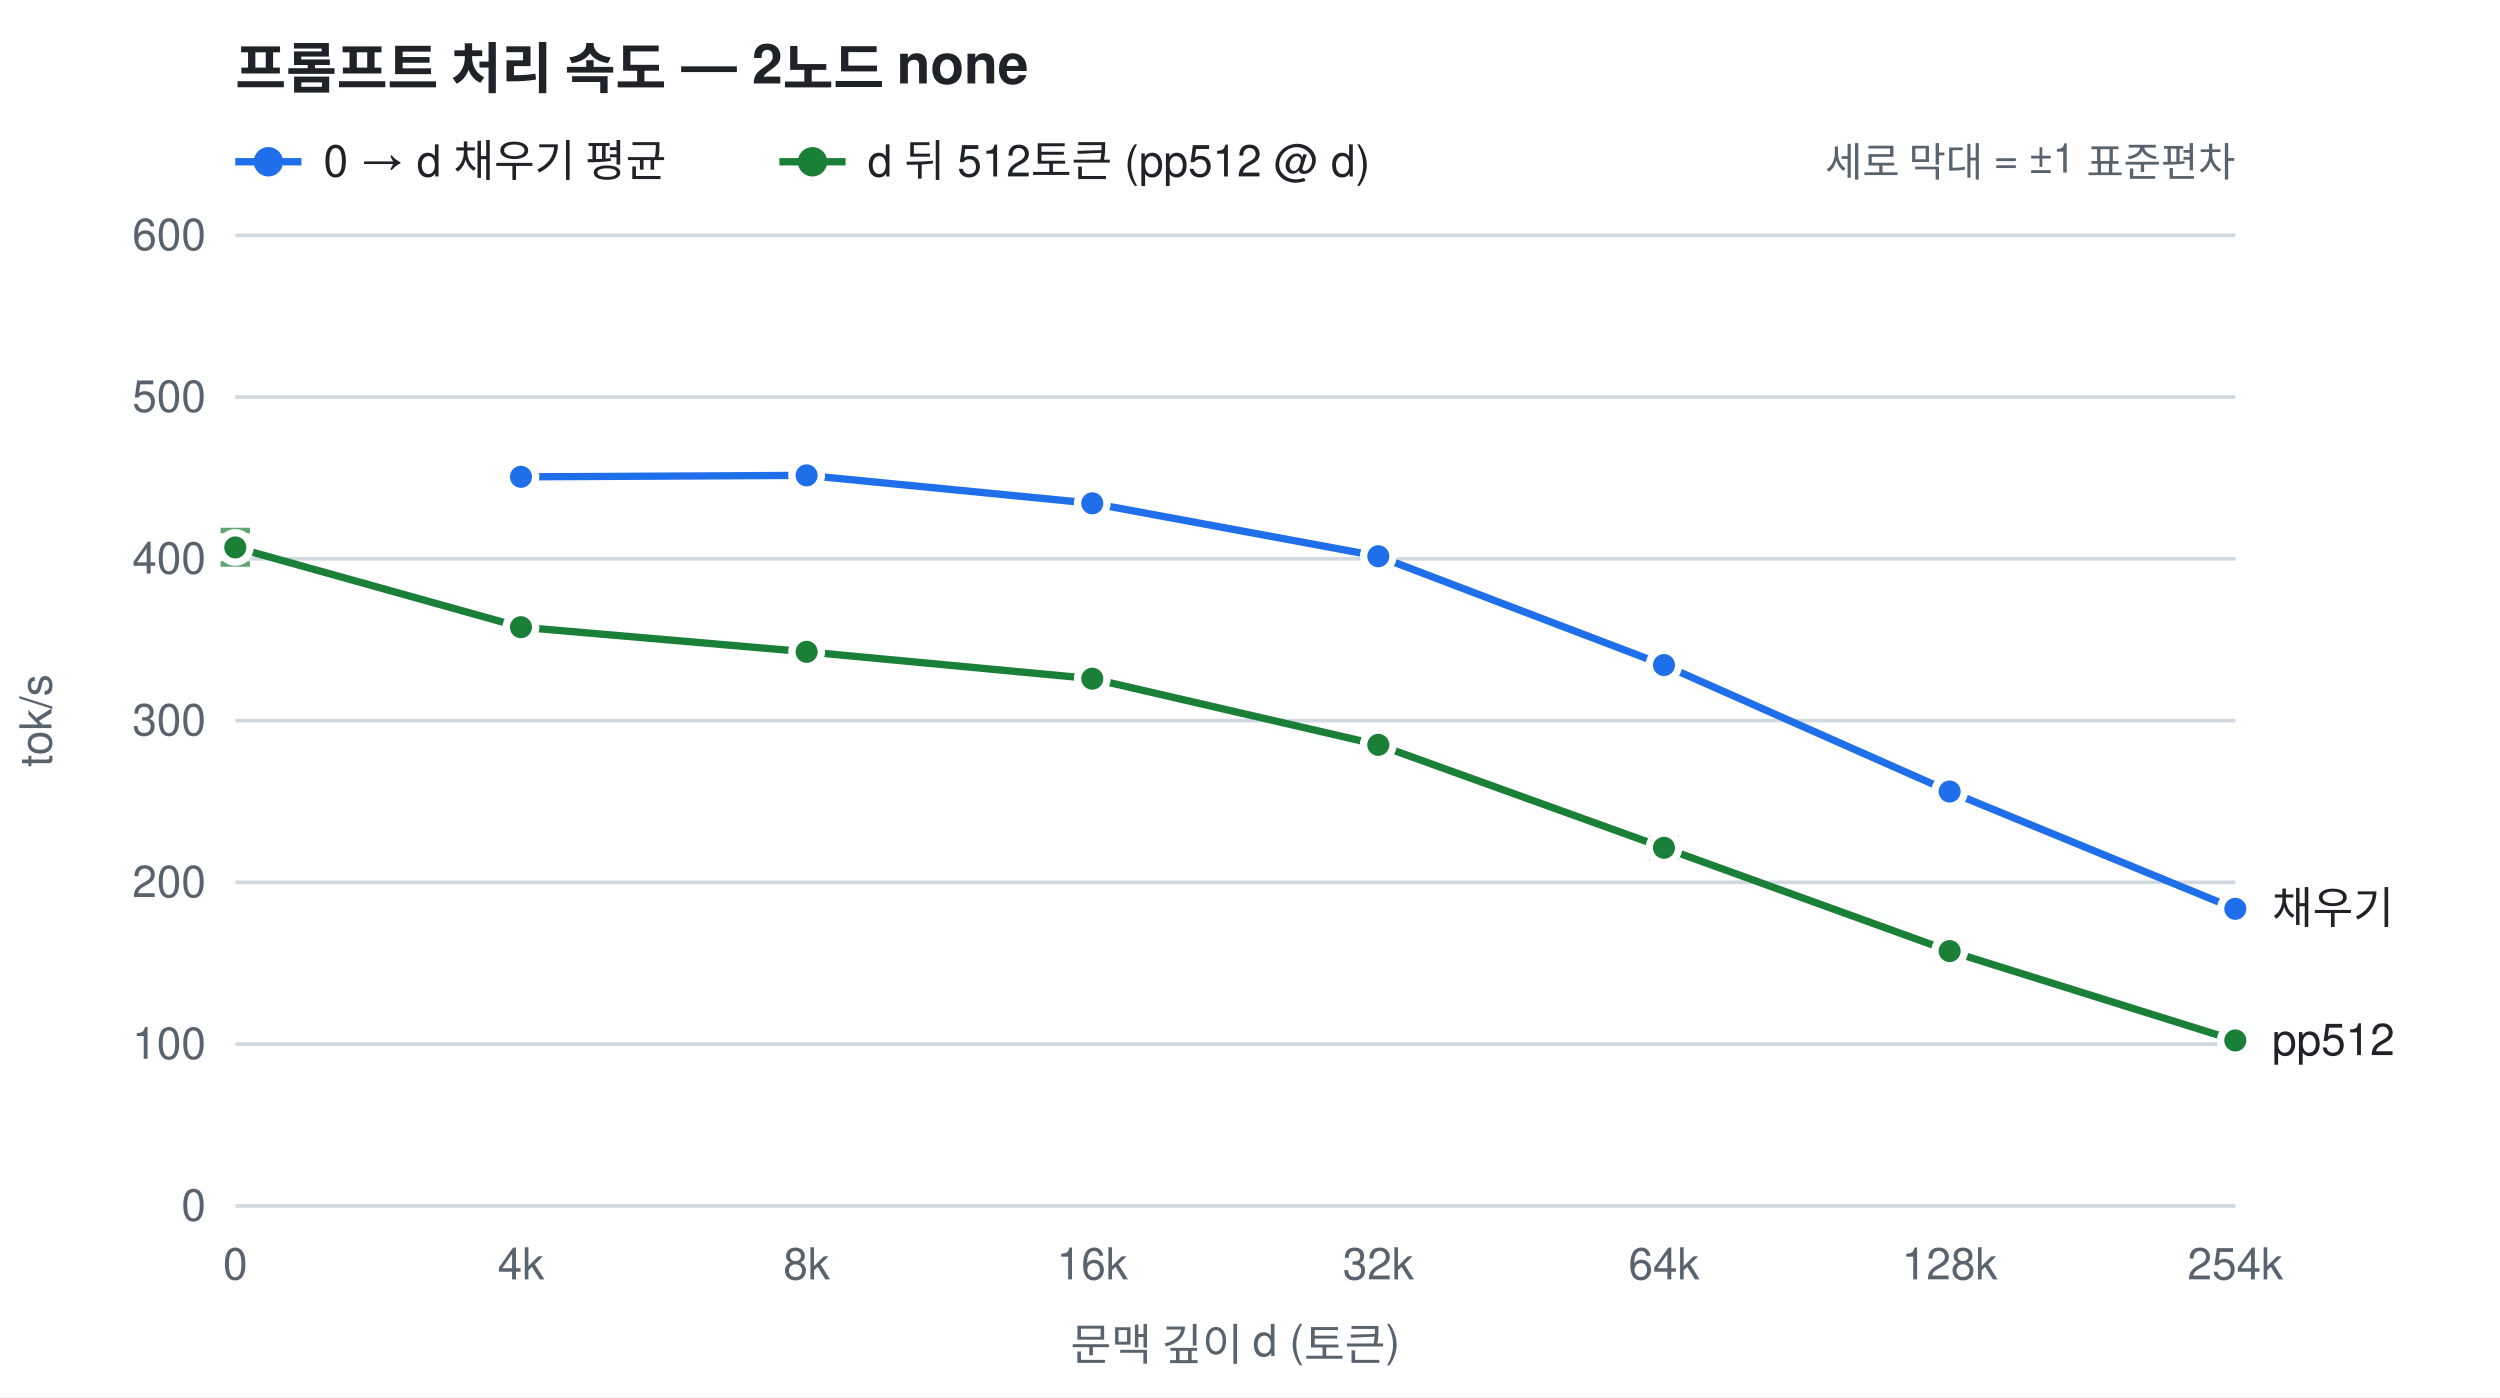
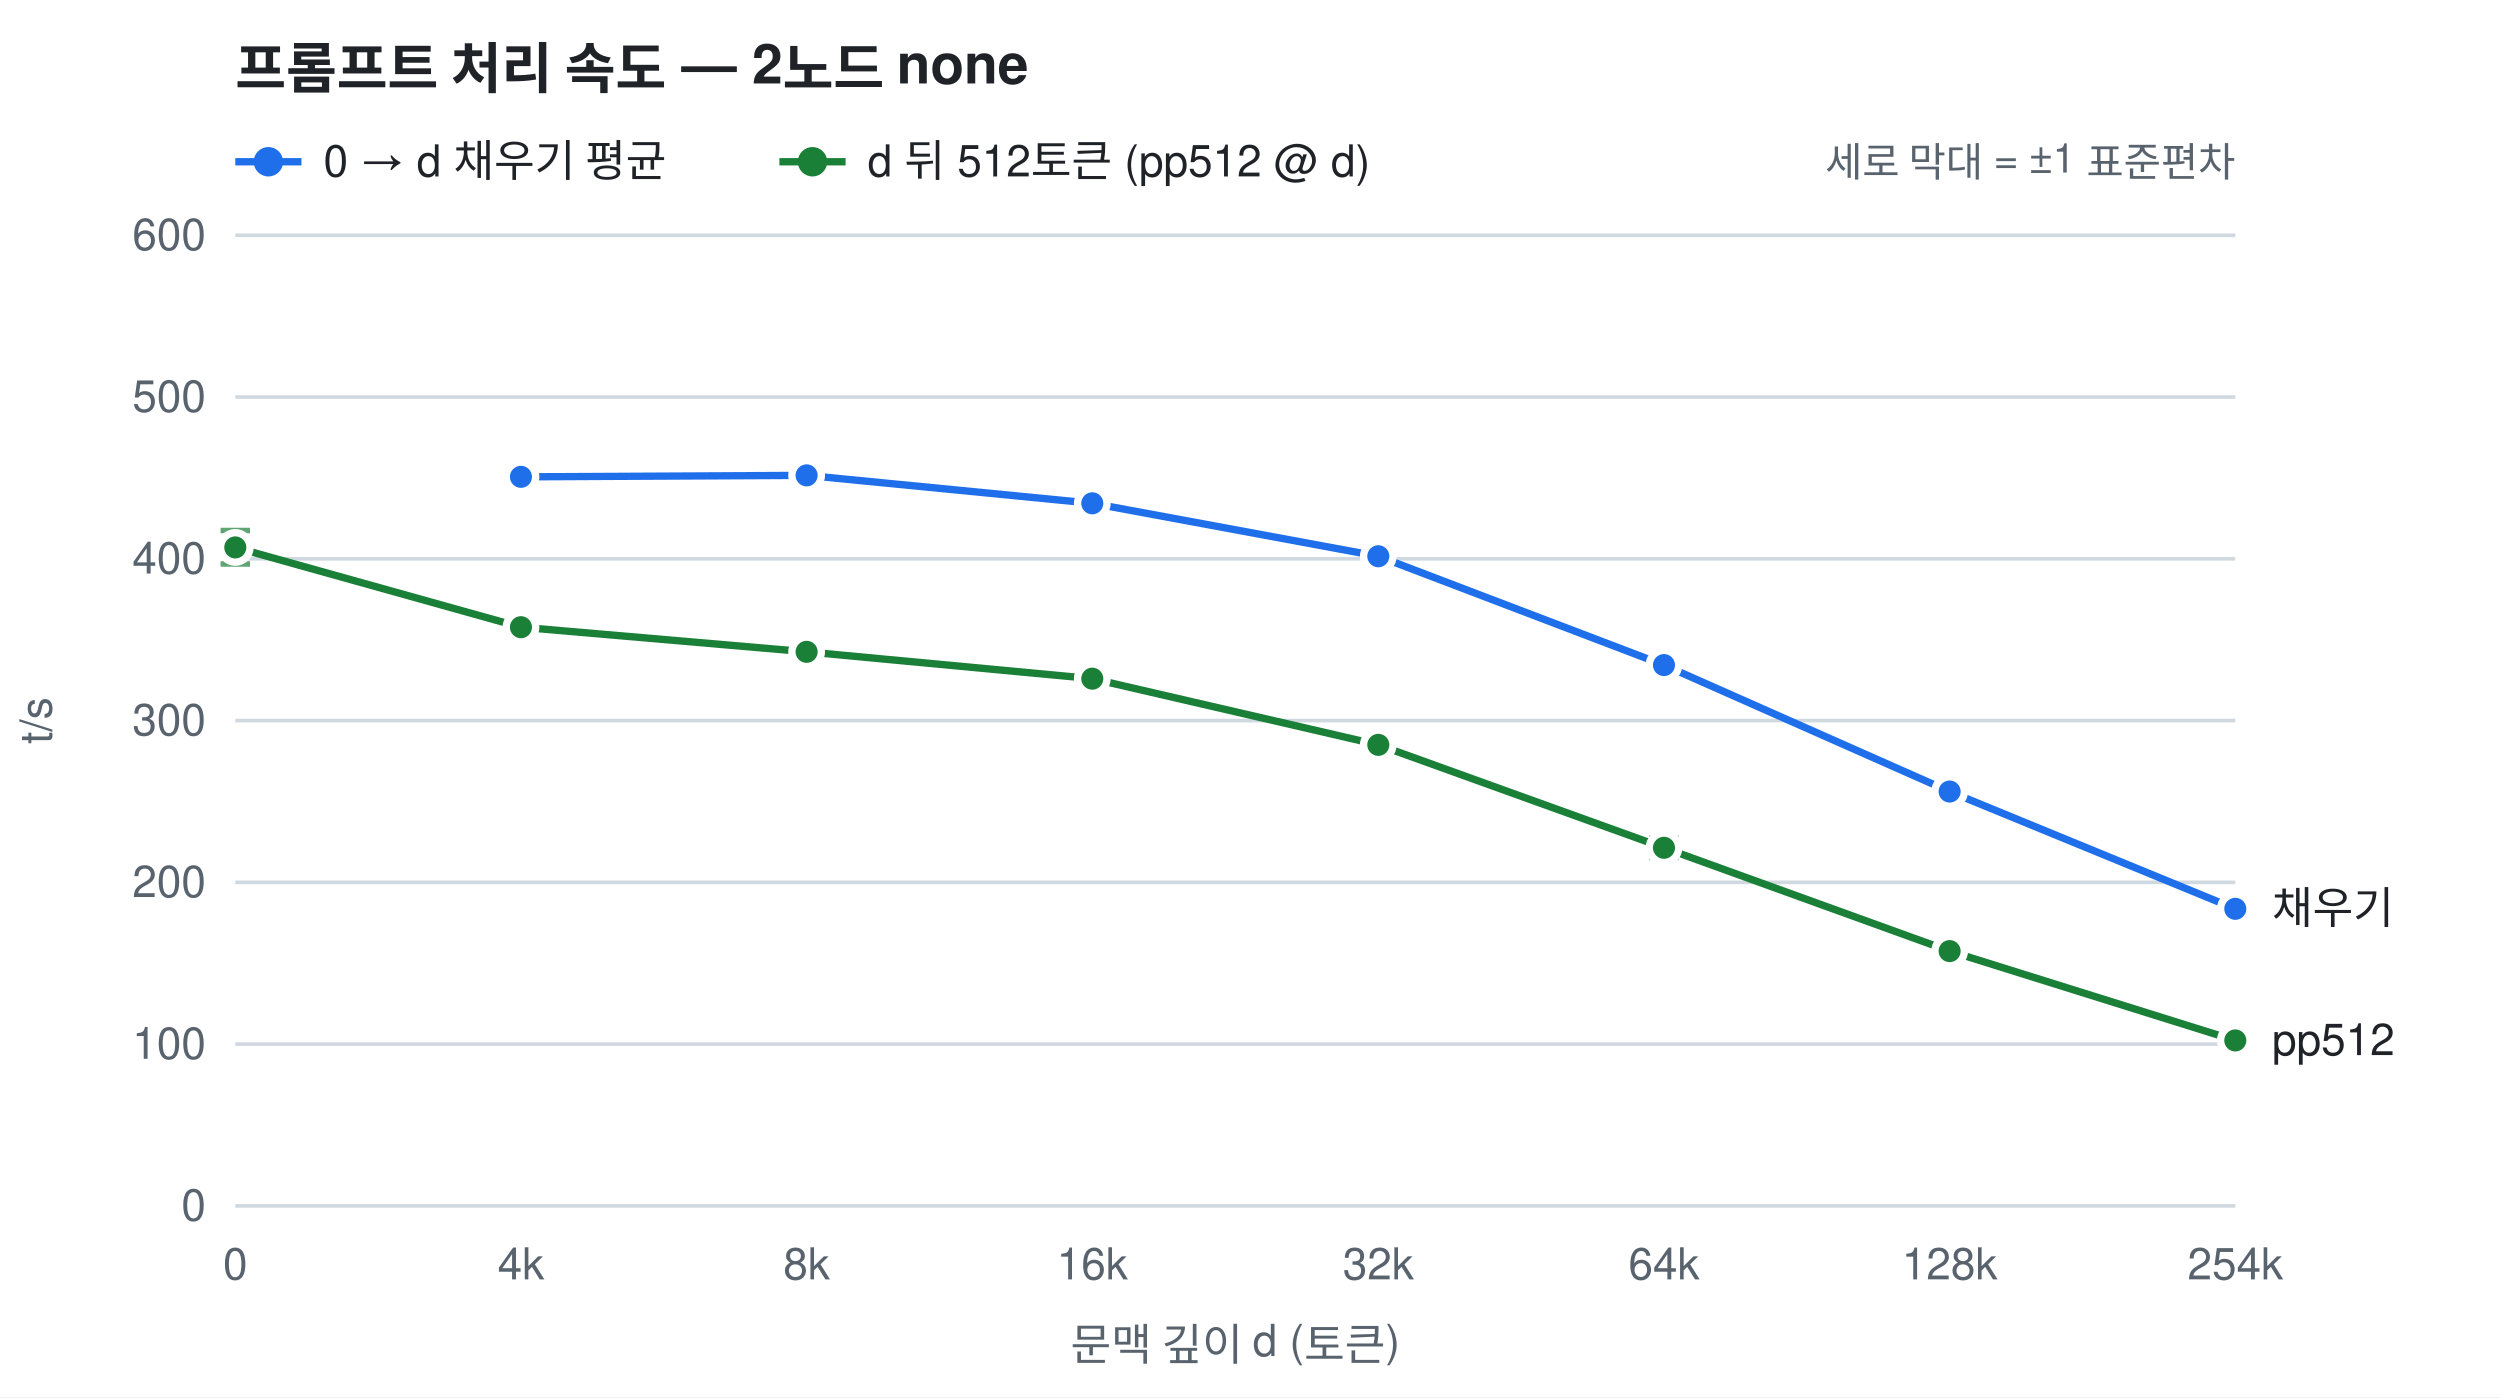
<svg xmlns="http://www.w3.org/2000/svg" viewBox="0 0 680 380" width="680" height="380" font-family="-apple-system,Segoe UI,Helvetica,Arial,sans-serif">
  <rect width="680" height="380" fill="#ffffff" />
  <text x="64" y="24" font-size="15" font-weight="600" fill="#1f2328">프롬프트 처리 속도 — 2노드 none</text>
  <line x1="64" x2="608" y1="328.0" y2="328.0" stroke="#d1d9e0" stroke-width="1" />
  <text x="56" y="332.0" font-size="12" text-anchor="end" fill="#59636e">0</text>
  <line x1="64" x2="608" y1="284.0" y2="284.0" stroke="#d1d9e0" stroke-width="1" />
  <text x="56" y="288.0" font-size="12" text-anchor="end" fill="#59636e">100</text>
  <line x1="64" x2="608" y1="240.0" y2="240.0" stroke="#d1d9e0" stroke-width="1" />
  <text x="56" y="244.0" font-size="12" text-anchor="end" fill="#59636e">200</text>
  <line x1="64" x2="608" y1="196.0" y2="196.0" stroke="#d1d9e0" stroke-width="1" />
  <text x="56" y="200.0" font-size="12" text-anchor="end" fill="#59636e">300</text>
  <line x1="64" x2="608" y1="152.0" y2="152.0" stroke="#d1d9e0" stroke-width="1" />
  <text x="56" y="156.0" font-size="12" text-anchor="end" fill="#59636e">400</text>
  <line x1="64" x2="608" y1="108.0" y2="108.0" stroke="#d1d9e0" stroke-width="1" />
  <text x="56" y="112.0" font-size="12" text-anchor="end" fill="#59636e">500</text>
  <line x1="64" x2="608" y1="64.0" y2="64.0" stroke="#d1d9e0" stroke-width="1" />
  <text x="56" y="68.0" font-size="12" text-anchor="end" fill="#59636e">600</text>
  <text x="64.0" y="348" font-size="12" text-anchor="middle" fill="#59636e">0</text>
  <text x="141.7" y="348" font-size="12" text-anchor="middle" fill="#59636e">4k</text>
  <text x="219.4" y="348" font-size="12" text-anchor="middle" fill="#59636e">8k</text>
  <text x="297.1" y="348" font-size="12" text-anchor="middle" fill="#59636e">16k</text>
  <text x="374.9" y="348" font-size="12" text-anchor="middle" fill="#59636e">32k</text>
  <text x="452.6" y="348" font-size="12" text-anchor="middle" fill="#59636e">64k</text>
  <text x="530.3" y="348" font-size="12" text-anchor="middle" fill="#59636e">128k</text>
  <text x="608.0" y="348" font-size="12" text-anchor="middle" fill="#59636e">254k</text>
  <text x="336" y="370" font-size="12" text-anchor="middle" fill="#59636e">문맥 깊이 d (토큰)</text>
-   <text x="14" y="196" font-size="12" text-anchor="middle" fill="#59636e" transform="rotate(-90 14 196)">tok/s</text>
+   <text x="14" y="196" font-size="12" text-anchor="middle" fill="#59636e" transform="rotate(-90 14 196)">t/s</text>
  <line x1="64" x2="82" y1="44" y2="44" stroke="#1f6feb" stroke-width="2" />
  <circle cx="73" cy="44" r="4" fill="#1f6feb" />
  <text x="88" y="48" font-size="12" fill="#1f2328">0 → d 채우기 평균</text>
  <line x1="212" x2="230" y1="44" y2="44" stroke="#1a7f37" stroke-width="2" />
  <circle cx="221" cy="44" r="4" fill="#1a7f37" />
  <text x="236" y="48" font-size="12" fill="#1f2328">d 뒤 512토큰 (pp512 @ d)</text>
  <text x="608" y="48" font-size="11" text-anchor="end" fill="#59636e">세로 막대 = ±1 표준편차</text>
  <polyline fill="none" stroke="#1f6feb" stroke-width="2" points="141.7,129.7 219.4,129.3 297.1,136.9 374.9,151.3 452.6,180.9 530.3,215.3 608.0,247.2" />
  <line x1="141.7" x2="141.7" y1="131.3" y2="128.0" stroke="#1f6feb" stroke-width="1.5" opacity="0.7" />
  <line x1="137.7" x2="145.7" y1="131.3" y2="131.3" stroke="#1f6feb" stroke-width="1.5" opacity="0.7" />
  <line x1="137.7" x2="145.7" y1="128.0" y2="128.0" stroke="#1f6feb" stroke-width="1.5" opacity="0.7" />
  <circle cx="141.7" cy="129.7" r="4" fill="#1f6feb" stroke="#ffffff" stroke-width="2" />
  <line x1="219.4" x2="219.4" y1="130.0" y2="128.5" stroke="#1f6feb" stroke-width="1.5" opacity="0.7" />
  <line x1="215.4" x2="223.4" y1="130.0" y2="130.0" stroke="#1f6feb" stroke-width="1.5" opacity="0.7" />
  <line x1="215.4" x2="223.4" y1="128.5" y2="128.5" stroke="#1f6feb" stroke-width="1.5" opacity="0.7" />
  <circle cx="219.4" cy="129.3" r="4" fill="#1f6feb" stroke="#ffffff" stroke-width="2" />
  <line x1="297.1" x2="297.1" y1="137.9" y2="135.8" stroke="#1f6feb" stroke-width="1.5" opacity="0.7" />
  <line x1="293.1" x2="301.1" y1="137.9" y2="137.9" stroke="#1f6feb" stroke-width="1.5" opacity="0.7" />
  <line x1="293.1" x2="301.1" y1="135.8" y2="135.8" stroke="#1f6feb" stroke-width="1.5" opacity="0.7" />
  <circle cx="297.1" cy="136.9" r="4" fill="#1f6feb" stroke="#ffffff" stroke-width="2" />
  <line x1="374.9" x2="374.9" y1="152.4" y2="150.3" stroke="#1f6feb" stroke-width="1.5" opacity="0.7" />
  <line x1="370.9" x2="378.9" y1="152.4" y2="152.4" stroke="#1f6feb" stroke-width="1.5" opacity="0.7" />
  <line x1="370.9" x2="378.9" y1="150.3" y2="150.3" stroke="#1f6feb" stroke-width="1.5" opacity="0.7" />
  <circle cx="374.9" cy="151.3" r="4" fill="#1f6feb" stroke="#ffffff" stroke-width="2" />
  <line x1="452.6" x2="452.6" y1="183.0" y2="178.8" stroke="#1f6feb" stroke-width="1.5" opacity="0.7" />
  <line x1="448.6" x2="456.6" y1="183.0" y2="183.0" stroke="#1f6feb" stroke-width="1.5" opacity="0.7" />
  <line x1="448.6" x2="456.6" y1="178.8" y2="178.8" stroke="#1f6feb" stroke-width="1.5" opacity="0.7" />
  <circle cx="452.6" cy="180.9" r="4" fill="#1f6feb" stroke="#ffffff" stroke-width="2" />
  <line x1="530.3" x2="530.3" y1="215.4" y2="215.1" stroke="#1f6feb" stroke-width="1.5" opacity="0.7" />
  <line x1="526.3" x2="534.3" y1="215.4" y2="215.4" stroke="#1f6feb" stroke-width="1.5" opacity="0.7" />
  <line x1="526.3" x2="534.3" y1="215.1" y2="215.1" stroke="#1f6feb" stroke-width="1.5" opacity="0.7" />
  <circle cx="530.3" cy="215.3" r="4" fill="#1f6feb" stroke="#ffffff" stroke-width="2" />
  <circle cx="608.0" cy="247.2" r="4" fill="#1f6feb" stroke="#ffffff" stroke-width="2" />
  <polyline fill="none" stroke="#1a7f37" stroke-width="2" points="64.0,148.9 141.7,170.6 219.4,177.3 297.1,184.6 374.9,202.6 452.6,230.6 530.3,258.7 608.0,283.0" />
  <line x1="64.0" x2="64.0" y1="153.4" y2="144.3" stroke="#1a7f37" stroke-width="1.5" opacity="0.7" />
  <line x1="60.0" x2="68.0" y1="153.4" y2="153.4" stroke="#1a7f37" stroke-width="1.5" opacity="0.7" />
  <line x1="60.0" x2="68.0" y1="144.3" y2="144.3" stroke="#1a7f37" stroke-width="1.5" opacity="0.7" />
  <circle cx="64.0" cy="148.9" r="4" fill="#1a7f37" stroke="#ffffff" stroke-width="2" />
  <line x1="141.7" x2="141.7" y1="171.6" y2="169.7" stroke="#1a7f37" stroke-width="1.5" opacity="0.7" />
  <line x1="137.7" x2="145.7" y1="171.6" y2="171.6" stroke="#1a7f37" stroke-width="1.5" opacity="0.7" />
  <line x1="137.7" x2="145.7" y1="169.7" y2="169.7" stroke="#1a7f37" stroke-width="1.5" opacity="0.7" />
  <circle cx="141.7" cy="170.6" r="4" fill="#1a7f37" stroke="#ffffff" stroke-width="2" />
  <line x1="219.4" x2="219.4" y1="177.4" y2="177.1" stroke="#1a7f37" stroke-width="1.5" opacity="0.7" />
  <line x1="215.4" x2="223.4" y1="177.4" y2="177.4" stroke="#1a7f37" stroke-width="1.5" opacity="0.7" />
  <line x1="215.4" x2="223.4" y1="177.1" y2="177.1" stroke="#1a7f37" stroke-width="1.5" opacity="0.7" />
  <circle cx="219.4" cy="177.3" r="4" fill="#1a7f37" stroke="#ffffff" stroke-width="2" />
  <line x1="297.1" x2="297.1" y1="186.0" y2="183.1" stroke="#1a7f37" stroke-width="1.5" opacity="0.7" />
  <line x1="293.1" x2="301.1" y1="186.0" y2="186.0" stroke="#1a7f37" stroke-width="1.5" opacity="0.7" />
  <line x1="293.1" x2="301.1" y1="183.1" y2="183.1" stroke="#1a7f37" stroke-width="1.5" opacity="0.7" />
  <circle cx="297.1" cy="184.6" r="4" fill="#1a7f37" stroke="#ffffff" stroke-width="2" />
  <line x1="374.9" x2="374.9" y1="203.2" y2="202.1" stroke="#1a7f37" stroke-width="1.5" opacity="0.7" />
  <line x1="370.9" x2="378.9" y1="203.2" y2="203.2" stroke="#1a7f37" stroke-width="1.5" opacity="0.7" />
  <line x1="370.9" x2="378.9" y1="202.1" y2="202.1" stroke="#1a7f37" stroke-width="1.5" opacity="0.7" />
  <circle cx="374.9" cy="202.6" r="4" fill="#1a7f37" stroke="#ffffff" stroke-width="2" />
  <line x1="452.6" x2="452.6" y1="233.2" y2="228.0" stroke="#1a7f37" stroke-width="1.5" opacity="0.7" />
  <line x1="448.6" x2="456.6" y1="233.2" y2="233.2" stroke="#1a7f37" stroke-width="1.5" opacity="0.7" />
  <line x1="448.6" x2="456.6" y1="228.0" y2="228.0" stroke="#1a7f37" stroke-width="1.5" opacity="0.7" />
  <circle cx="452.6" cy="230.6" r="4" fill="#1a7f37" stroke="#ffffff" stroke-width="2" />
  <line x1="530.3" x2="530.3" y1="259.3" y2="258.2" stroke="#1a7f37" stroke-width="1.5" opacity="0.7" />
  <line x1="526.3" x2="534.3" y1="259.3" y2="259.3" stroke="#1a7f37" stroke-width="1.5" opacity="0.7" />
  <line x1="526.3" x2="534.3" y1="258.2" y2="258.2" stroke="#1a7f37" stroke-width="1.5" opacity="0.7" />
  <circle cx="530.3" cy="258.7" r="4" fill="#1a7f37" stroke="#ffffff" stroke-width="2" />
  <circle cx="608.0" cy="283.0" r="4" fill="#1a7f37" stroke="#ffffff" stroke-width="2" />
  <text x="618.0" y="251.2" font-size="12" fill="#1f2328">채우기</text>
  <text x="618.0" y="287.0" font-size="12" fill="#1f2328">pp512</text>
</svg>
